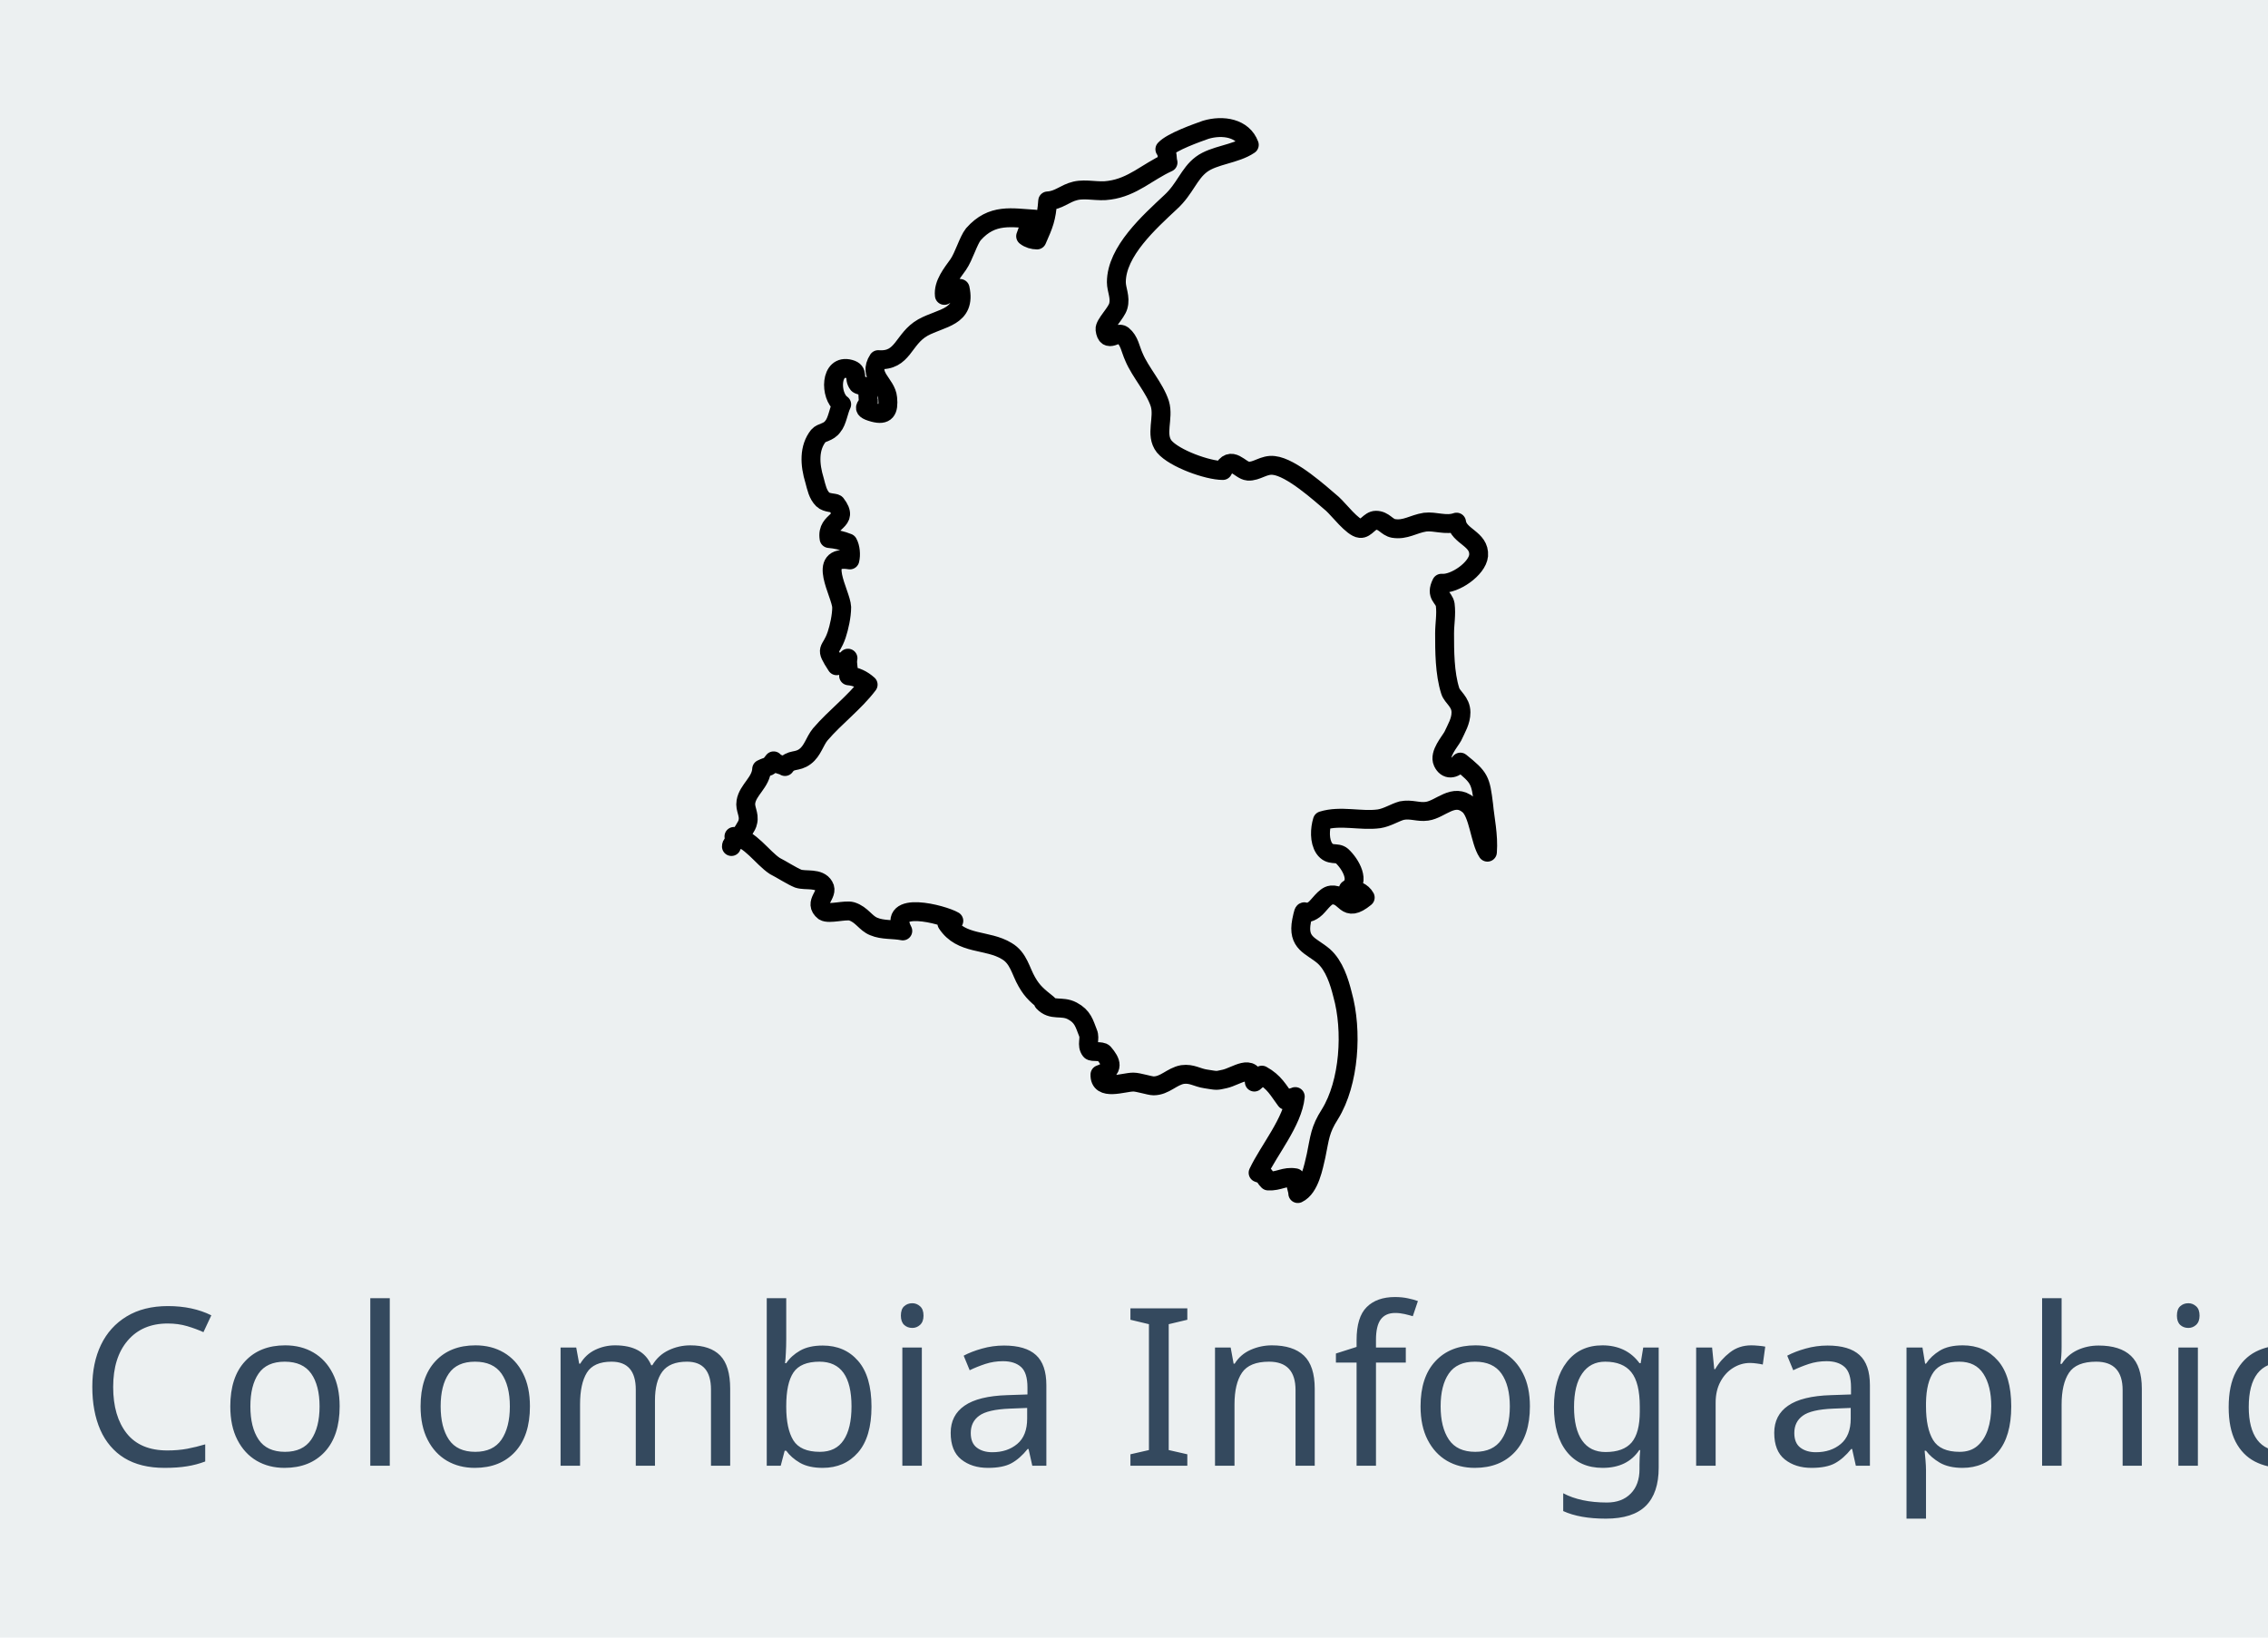
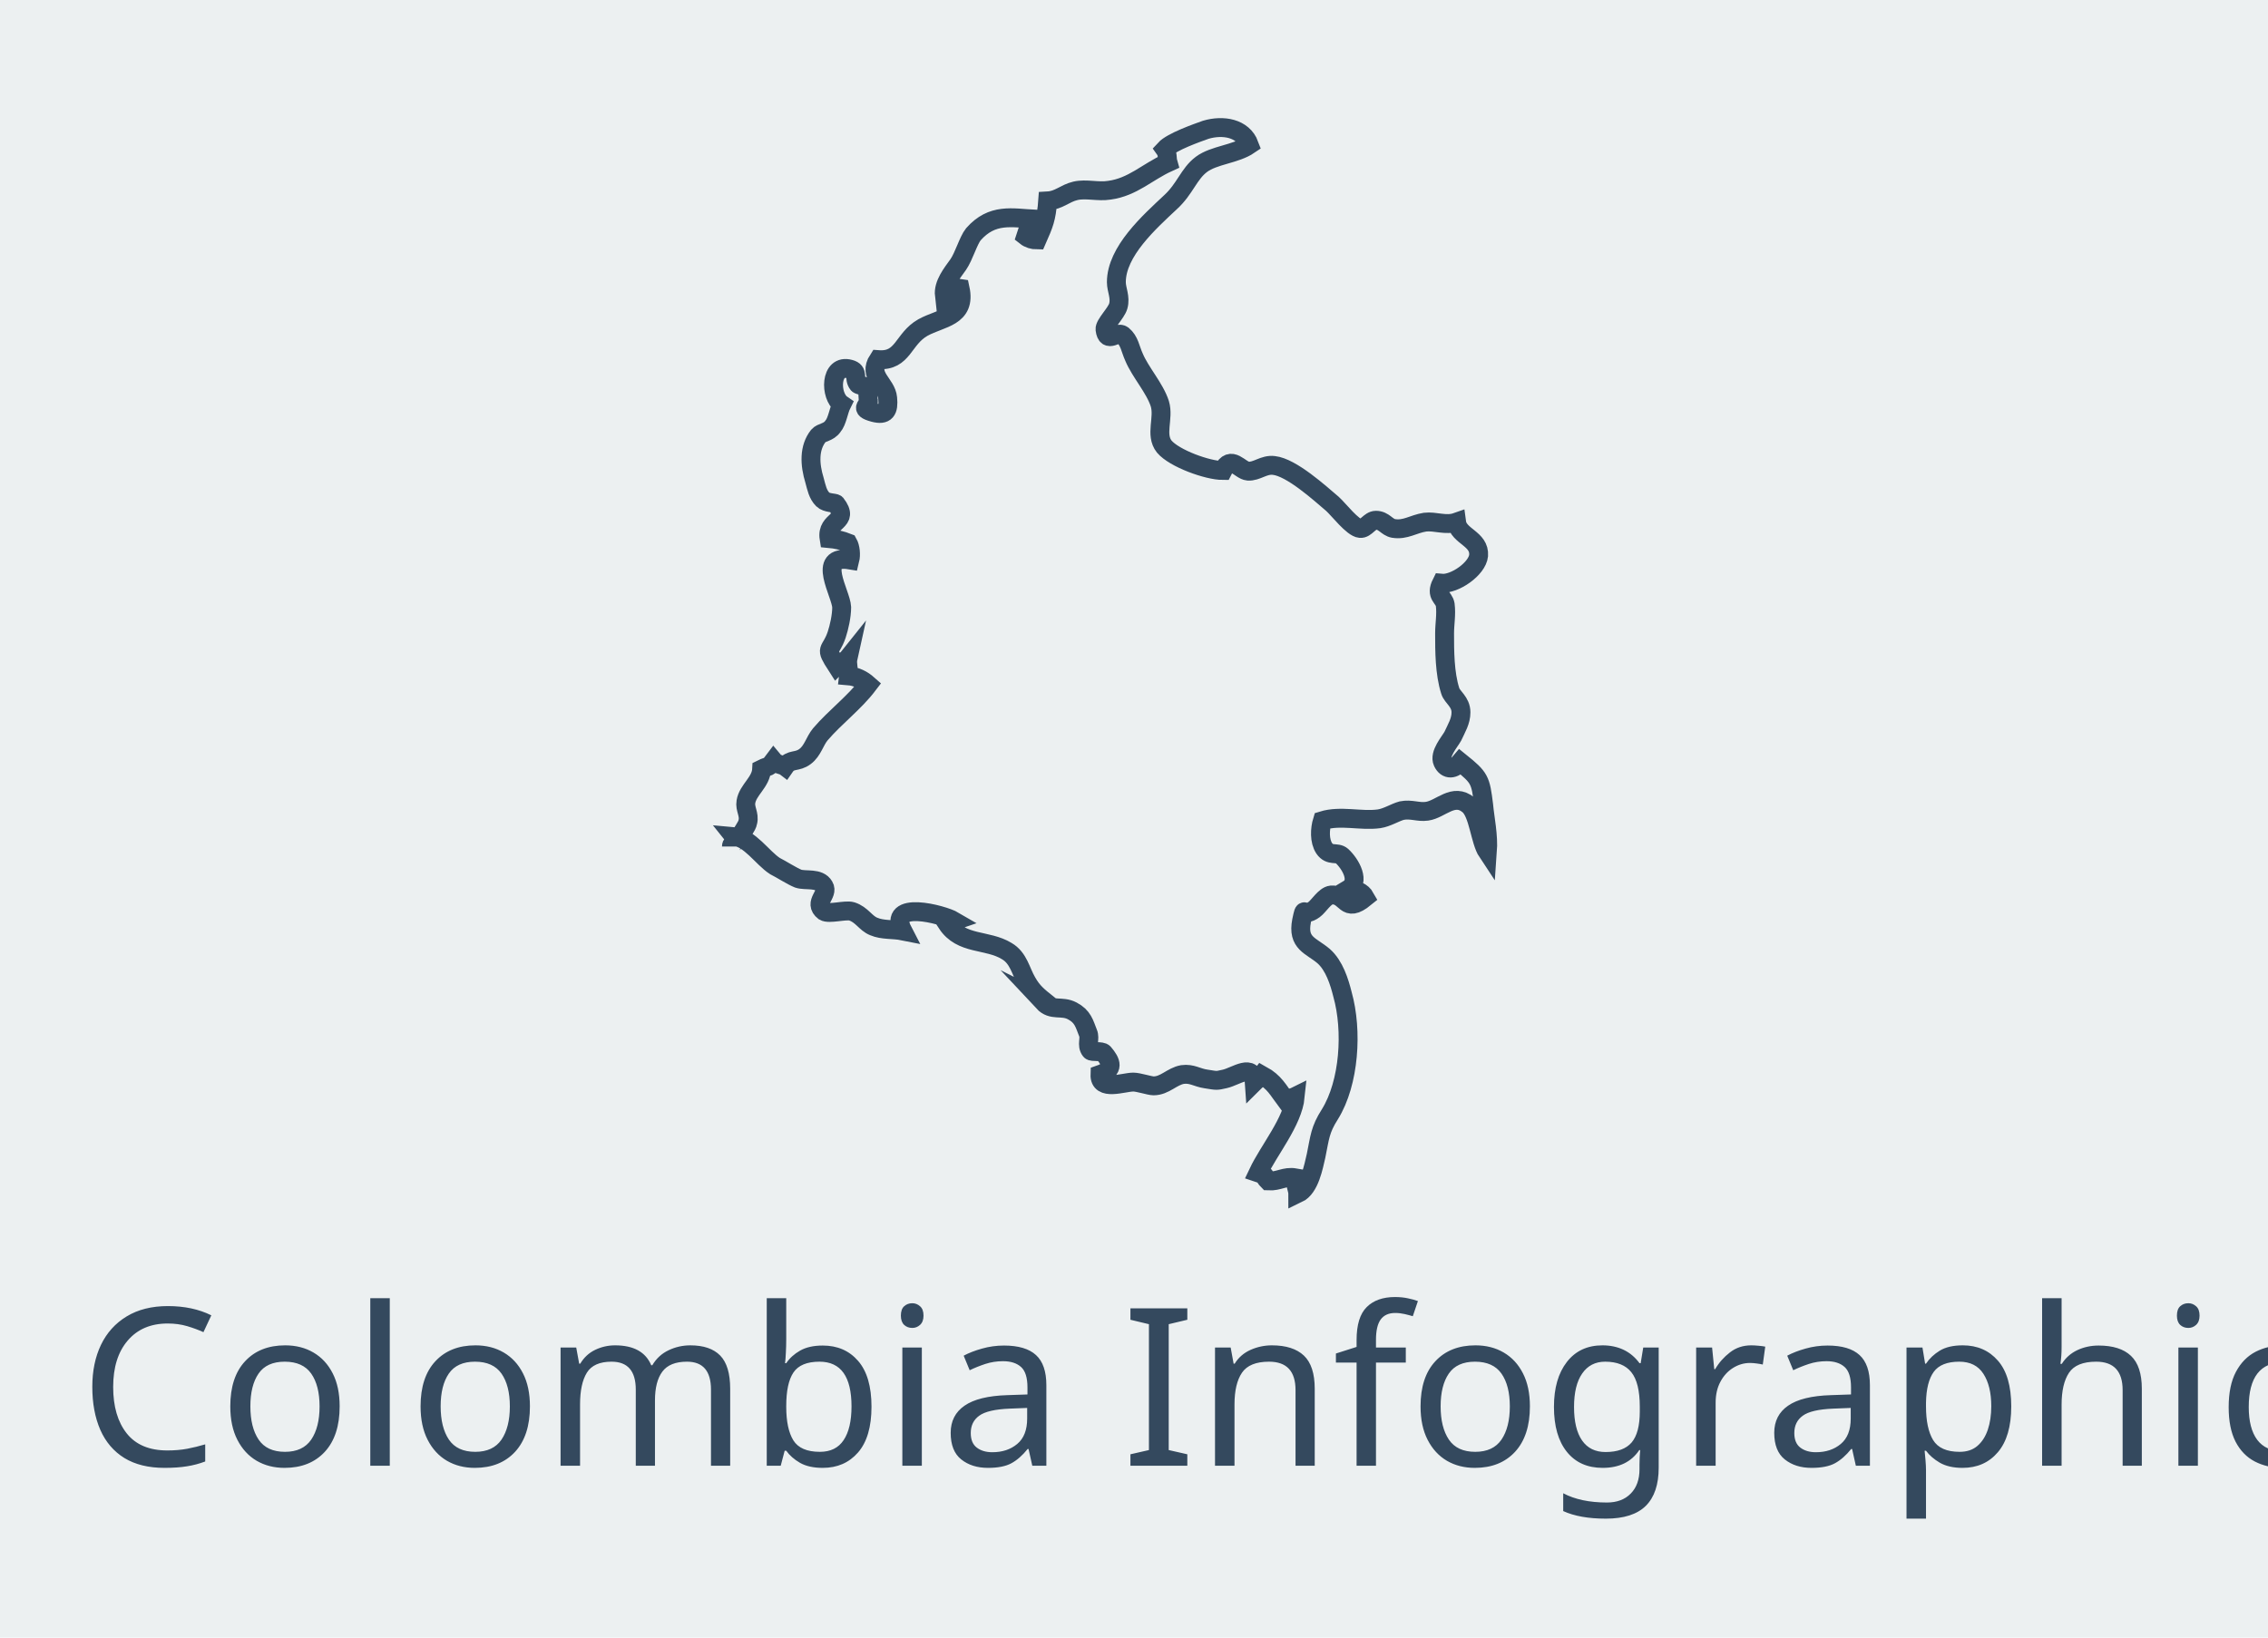
<svg xmlns="http://www.w3.org/2000/svg" version="1.1" id="Layer_1" x="0px" y="0px" viewBox="0 0 360 260" style="enable-background:new 0 0 360 260;" xml:space="preserve">
  <style type="text/css">
	.st0{fill:#ECF0F1;}
	.st1{fill:none;}
	.st2{fill:#34495E;}
	.st3{font-family:'Lato-Light';}
	.st4{font-size:35px;}
- 	.st5{fill:none;stroke:#000000;stroke-width:3;stroke-linecap:round;stroke-linejoin:round;stroke-miterlimit:10;}
+ 	.st5{fill:none;stroke:#34495E;stroke-width:3;stroke-miterlimit:10;}
</style>
  <rect class="st0" width="360" height="260" />
  <rect x="-8.7" y="207.2" class="st1" width="377.4" height="33" />
  <text transform="matrix(1 0 0 1 12.5111 232.7089)" class="st2 st3 st4">Colombia Infographics</text>
  <g>
    <g>
-       <path class="st5" d="M117.4,133c0.3-0.8,1.2-1.8,1.3-2.5c0.3-1.2-0.5-2.1-0.3-3.2c0.3-1.9,2.4-3.1,2.5-5.2c1.2-0.6,1-0.1,1.9-1.3    c0.5,0.6,1.4,0.6,1.8,0.9c0.9-1.3,1.9-0.6,3.2-1.6c1.2-0.9,1.5-2.4,2.4-3.5c2.4-2.8,5.4-5,7.6-7.9c-0.9-0.8-1.9-1.3-3.1-1.4    c0.1-0.8-0.3-1.9-0.1-2.8c-0.4,0.5-1.4,0.8-1.8,1.2c-2-3.1-1-2,0-4.9c0.4-1.2,0.8-3,0.8-4.4c-0.1-2.2-4.1-8.4,1.3-7.5    c0.2-0.8,0.1-2-0.3-2.7c-1-0.4-1.9-0.6-3-0.7c-0.5-3.1,3.4-2.5,1.1-5.5c-0.2-0.2-1.5-0.1-2.1-0.7c-0.8-0.8-1-1.9-1.3-3    c-0.8-2.6-0.9-5.2,0.6-7.1c0.5-0.6,1.6-0.5,2.3-1.5c0.7-0.8,0.9-2.5,1.4-3.5c-1.9-1.3-1.9-6.5,1.3-5.6c1.5,0.4,0.5,1.4,1.3,2.4    c0.2,0.2,1.4,0.3,1.5,0.7c0,0.1,0.1,1.7,0.1,1.7c0.4,1-1.7,1.4,0.9,2.1c1.9,0.5,2.4-0.3,2.2-2.3c-0.2-2.3-3.2-3.5-1.5-6.1    c4,0.3,3.9-3.3,7.1-5.1c2.9-1.6,6.9-1.6,5.9-6.2c-1.3-0.2-1.9-0.1-2.5,1.1c-0.2-1.8,1.2-3.5,2.2-4.9c0.9-1.3,1.6-3.8,2.4-4.8    c3-3.4,6.1-2.6,9.8-2.4c-0.7,0.8-1.2,1.7-1.5,2.7c0.5,0.4,1.2,0.6,1.8,0.6c1.1-2.5,1.5-3.4,1.7-6.2c1.8-0.1,2.7-1.2,4.4-1.6    c1.7-0.4,3.6,0.2,5.4-0.1c3.7-0.5,6-2.9,9.3-4.4c-0.2-0.7,0-1.4-0.5-2.1c1.1-1.2,5.1-2.6,6.5-3.1c2.7-0.8,5.9-0.3,6.9,2.4    c-2.2,1.5-5.6,1.6-7.6,3.1c-2,1.5-2.6,3.9-4.9,6c-3.3,3.1-8.6,7.8-8.6,12.7c0,1.2,0.7,2.4,0.3,3.8c-0.3,1.1-2.2,2.9-2.1,3.7    c0.3,2.4,1.9,0.2,2.8,0.9c1.1,0.9,1.2,2.2,1.8,3.5c1,2.4,3.3,4.9,4.1,7.4c0.7,2.3-0.8,4.9,0.7,6.8c1.6,1.9,6.9,3.8,9.3,3.8    c1.3-2.6,2.7,0,4,0.1c1.4,0.1,2.5-1.1,4.1-0.9c2.8,0.3,7.3,4.4,9.3,6.1c1,0.9,3.2,3.8,4.4,3.9c0.9,0.1,1.5-1.3,2.5-1.3    c1.3,0,1.7,1.1,2.8,1.3c1.9,0.3,3.1-0.7,5-1c1.6-0.2,3.3,0.6,5,0c0.3,2.3,3.7,2.6,3.5,5.3c-0.2,2.1-3.8,4.6-5.9,4.4    c-1,2,0.4,2.2,0.6,3.4c0.2,1.6-0.1,3-0.1,4.6c0,2.7,0,6.3,0.9,9.1c0.3,1,1.7,1.7,1.7,3.4c0,1.4-0.7,2.5-1.3,3.8    c-0.5,0.9-2.2,2.8-1.6,4.1c0.6,1.3,1.8,1.2,2.8,0c3.1,2.5,3.2,2.8,3.7,6.8c0.2,2.2,0.8,4.8,0.6,7.5c-1.2-1.8-1.4-6.2-3-7.5    c-2.4-2-4.4,0.7-6.6,1c-1.4,0.2-2.5-0.4-4-0.1c-1.1,0.3-2.3,1.1-3.6,1.3c-2.9,0.4-6.1-0.6-9,0.3c-0.4,1.3-0.5,3.2,0.3,4.4    c0.9,1.3,2,0.5,2.8,1.2c1.4,1.3,3,4.1,1,5.3c1.2,0,2.2,0.4,2.7,1.3c-3.3,2.7-2.9-0.6-5.4-0.4c-1,0.1-2,1.8-2.7,2.3    c-1.9,1.4-1.4-1-2,1.8c-0.7,3.6,1.5,3.9,3.5,5.6c1.7,1.5,2.5,4.1,3,6.1c1.6,5.7,1.1,14-2,19c-1.6,2.5-1.6,3.7-2.2,6.6    c-0.4,1.7-1,5.1-2.9,6c0-0.6-0.5-1.7-0.4-2.5c-1.7-0.3-2.6,0.6-4.3,0.5c-0.9-0.9-0.1-0.8-1.6-1.3c1.7-3.6,5.5-8.1,5.9-12.1    c-0.4,0.2-1,0.2-1.5,0.6c-1.2-1.6-1.8-2.9-3.8-4c-0.3,0.4-0.9,0.8-1.2,1.1c-0.2-3.1-2.9-0.9-4.7-0.5c-1.4,0.3-1.1,0.3-3,0    c-1.4-0.2-2.2-0.9-3.7-0.7c-1.7,0.3-2.8,1.8-4.6,1.8c-0.6,0-2.4-0.6-3.2-0.6c-1.6,0-5.4,1.5-5.3-1.2c2.3-0.8,1.8-2,0.6-3.4    c-0.3-0.4-1.9-0.1-2.1-0.4c-0.7-0.9,0-1.9-0.4-2.8c-0.6-1.5-0.8-2.6-2.5-3.5c-1.7-0.9-3.2,0.1-4.6-1.4c0.2,0.1,0.5,0.3,0.7,0.3    c-1.5-1.2-2.4-1.9-3.3-3.5c-1-1.7-1.3-3.8-3.2-4.9c-3.1-1.9-7.2-0.9-9.5-4.4c0.3-0.1,0.8-0.3,1.1-0.4c-1.7-1-10.7-3.4-8.1,1.6    c-1.5-0.3-3.2-0.1-4.6-0.7c-1.3-0.5-1.9-1.9-3.5-2.4c-1-0.3-3.6,0.5-4.4,0c-1.8-1.4,0.8-2.7,0-4c-0.8-1.4-2.9-0.8-4.1-1.2    c-1-0.4-2.7-1.5-3.7-2c-2-1.3-4-4.5-6.5-4.7c0.8,1-0.4,0.8-0.4,1.6" />
+       <g>
+         <path class="st5" d="M117.4,133c0.3-0.8,1.2-1.8,1.3-2.5c0.3-1.2-0.5-2.1-0.3-3.2c0.3-1.9,2.4-3.1,2.5-5.2c1.2-0.6,1-0.1,1.9-1.3     c0.5,0.6,1.4,0.6,1.8,0.9c0.9-1.3,1.9-0.6,3.2-1.6c1.2-0.9,1.5-2.4,2.4-3.5c2.4-2.8,5.4-5,7.6-7.9c-0.9-0.8-1.9-1.3-3.1-1.4     c0.1-0.8-0.3-1.9-0.1-2.8c-0.4,0.5-1.4,0.8-1.8,1.2c-2-3.1-1-2,0-4.9c0.4-1.2,0.8-3,0.8-4.4c-0.1-2.2-4.1-8.4,1.3-7.5     c0.2-0.8,0.1-2-0.3-2.7c-1-0.4-1.9-0.6-3-0.7c-0.5-3.1,3.4-2.5,1.1-5.5c-0.2-0.2-1.5-0.1-2.1-0.7c-0.8-0.8-1-1.9-1.3-3     c-0.8-2.6-0.9-5.2,0.6-7.1c0.5-0.6,1.6-0.5,2.3-1.5c0.7-0.8,0.9-2.5,1.4-3.5c-1.9-1.3-1.9-6.5,1.3-5.6c1.5,0.4,0.5,1.4,1.3,2.4     c0.2,0.2,1.4,0.3,1.5,0.7c0,0.1,0.1,1.7,0.1,1.7c0.4,1-1.7,1.4,0.9,2.1c1.9,0.5,2.4-0.3,2.2-2.3c-0.2-2.3-3.2-3.5-1.5-6.1     c4,0.3,3.9-3.3,7.1-5.1c2.9-1.6,6.9-1.6,5.9-6.2c-1.3-0.2-1.9-0.1-2.5,1.1c-0.2-1.8,1.2-3.5,2.2-4.9c0.9-1.3,1.6-3.8,2.4-4.8     c3-3.4,6.1-2.6,9.8-2.4c-0.7,0.8-1.2,1.7-1.5,2.7c0.5,0.4,1.2,0.6,1.8,0.6c1.1-2.5,1.5-3.4,1.7-6.2c1.8-0.1,2.7-1.2,4.4-1.6     s3.6,0.2,5.4-0.1c3.7-0.5,6-2.9,9.3-4.4c-0.2-0.7,0-1.4-0.5-2.1c1.1-1.2,5.1-2.6,6.5-3.1c2.7-0.8,5.9-0.3,6.9,2.4     c-2.2,1.5-5.6,1.6-7.6,3.1s-2.6,3.9-4.9,6c-3.3,3.1-8.6,7.8-8.6,12.7c0,1.2,0.7,2.4,0.3,3.8c-0.3,1.1-2.2,2.9-2.1,3.7     c0.3,2.4,1.9,0.2,2.8,0.9c1.1,0.9,1.2,2.2,1.8,3.5c1,2.4,3.3,4.9,4.1,7.4c0.7,2.3-0.8,4.9,0.7,6.8c1.6,1.9,6.9,3.8,9.3,3.8     c1.3-2.6,2.7,0,4,0.1c1.4,0.1,2.5-1.1,4.1-0.9c2.8,0.3,7.3,4.4,9.3,6.1c1,0.9,3.2,3.8,4.4,3.9c0.9,0.1,1.5-1.3,2.5-1.3     c1.3,0,1.7,1.1,2.8,1.3c1.9,0.3,3.1-0.7,5-1c1.6-0.2,3.3,0.6,5,0c0.3,2.3,3.7,2.6,3.5,5.3c-0.2,2.1-3.8,4.6-5.9,4.4     c-1,2,0.4,2.2,0.6,3.4c0.2,1.6-0.1,3-0.1,4.6c0,2.7,0,6.3,0.9,9.1c0.3,1,1.7,1.7,1.7,3.4c0,1.4-0.7,2.5-1.3,3.8     c-0.5,0.9-2.2,2.8-1.6,4.1c0.6,1.3,1.8,1.2,2.8,0c3.1,2.5,3.2,2.8,3.7,6.8c0.2,2.2,0.8,4.8,0.6,7.5c-1.2-1.8-1.4-6.2-3-7.5     c-2.4-2-4.4,0.7-6.6,1c-1.4,0.2-2.5-0.4-4-0.1c-1.1,0.3-2.3,1.1-3.6,1.3c-2.9,0.4-6.1-0.6-9,0.3c-0.4,1.3-0.5,3.2,0.3,4.4     c0.9,1.3,2,0.5,2.8,1.2c1.4,1.3,3,4.1,1,5.3c1.2,0,2.2,0.4,2.7,1.3c-3.3,2.7-2.9-0.6-5.4-0.4c-1,0.1-2,1.8-2.7,2.3     c-1.9,1.4-1.4-1-2,1.8c-0.7,3.6,1.5,3.9,3.5,5.6c1.7,1.5,2.5,4.1,3,6.1c1.6,5.7,1.1,14-2,19c-1.6,2.5-1.6,3.7-2.2,6.6     c-0.4,1.7-1,5.1-2.9,6c0-0.6-0.5-1.7-0.4-2.5c-1.7-0.3-2.6,0.6-4.3,0.5c-0.9-0.9-0.1-0.8-1.6-1.3c1.7-3.6,5.5-8.1,5.9-12.1     c-0.4,0.2-1,0.2-1.5,0.6c-1.2-1.6-1.8-2.9-3.8-4c-0.3,0.4-0.9,0.8-1.2,1.1c-0.2-3.1-2.9-0.9-4.7-0.5c-1.4,0.3-1.1,0.3-3,0     c-1.4-0.2-2.2-0.9-3.7-0.7c-1.7,0.3-2.8,1.8-4.6,1.8c-0.6,0-2.4-0.6-3.2-0.6c-1.6,0-5.4,1.5-5.3-1.2c2.3-0.8,1.8-2,0.6-3.4     c-0.3-0.4-1.9-0.1-2.1-0.4c-0.7-0.9,0-1.9-0.4-2.8c-0.6-1.5-0.8-2.6-2.5-3.5s-3.2,0.1-4.6-1.4c0.2,0.1,0.5,0.3,0.7,0.3     c-1.5-1.2-2.4-1.9-3.3-3.5c-1-1.7-1.3-3.8-3.2-4.9c-3.1-1.9-7.2-0.9-9.5-4.4c0.3-0.1,0.8-0.3,1.1-0.4c-1.7-1-10.7-3.4-8.1,1.6     c-1.5-0.3-3.2-0.1-4.6-0.7c-1.3-0.5-1.9-1.9-3.5-2.4c-1-0.3-3.6,0.5-4.4,0c-1.8-1.4,0.8-2.7,0-4c-0.8-1.4-2.9-0.8-4.1-1.2     c-1-0.4-2.7-1.5-3.7-2c-2-1.3-4-4.5-6.5-4.7c0.8,1-0.4,0.8-0.4,1.6" />
+       </g>
    </g>
  </g>
</svg>
